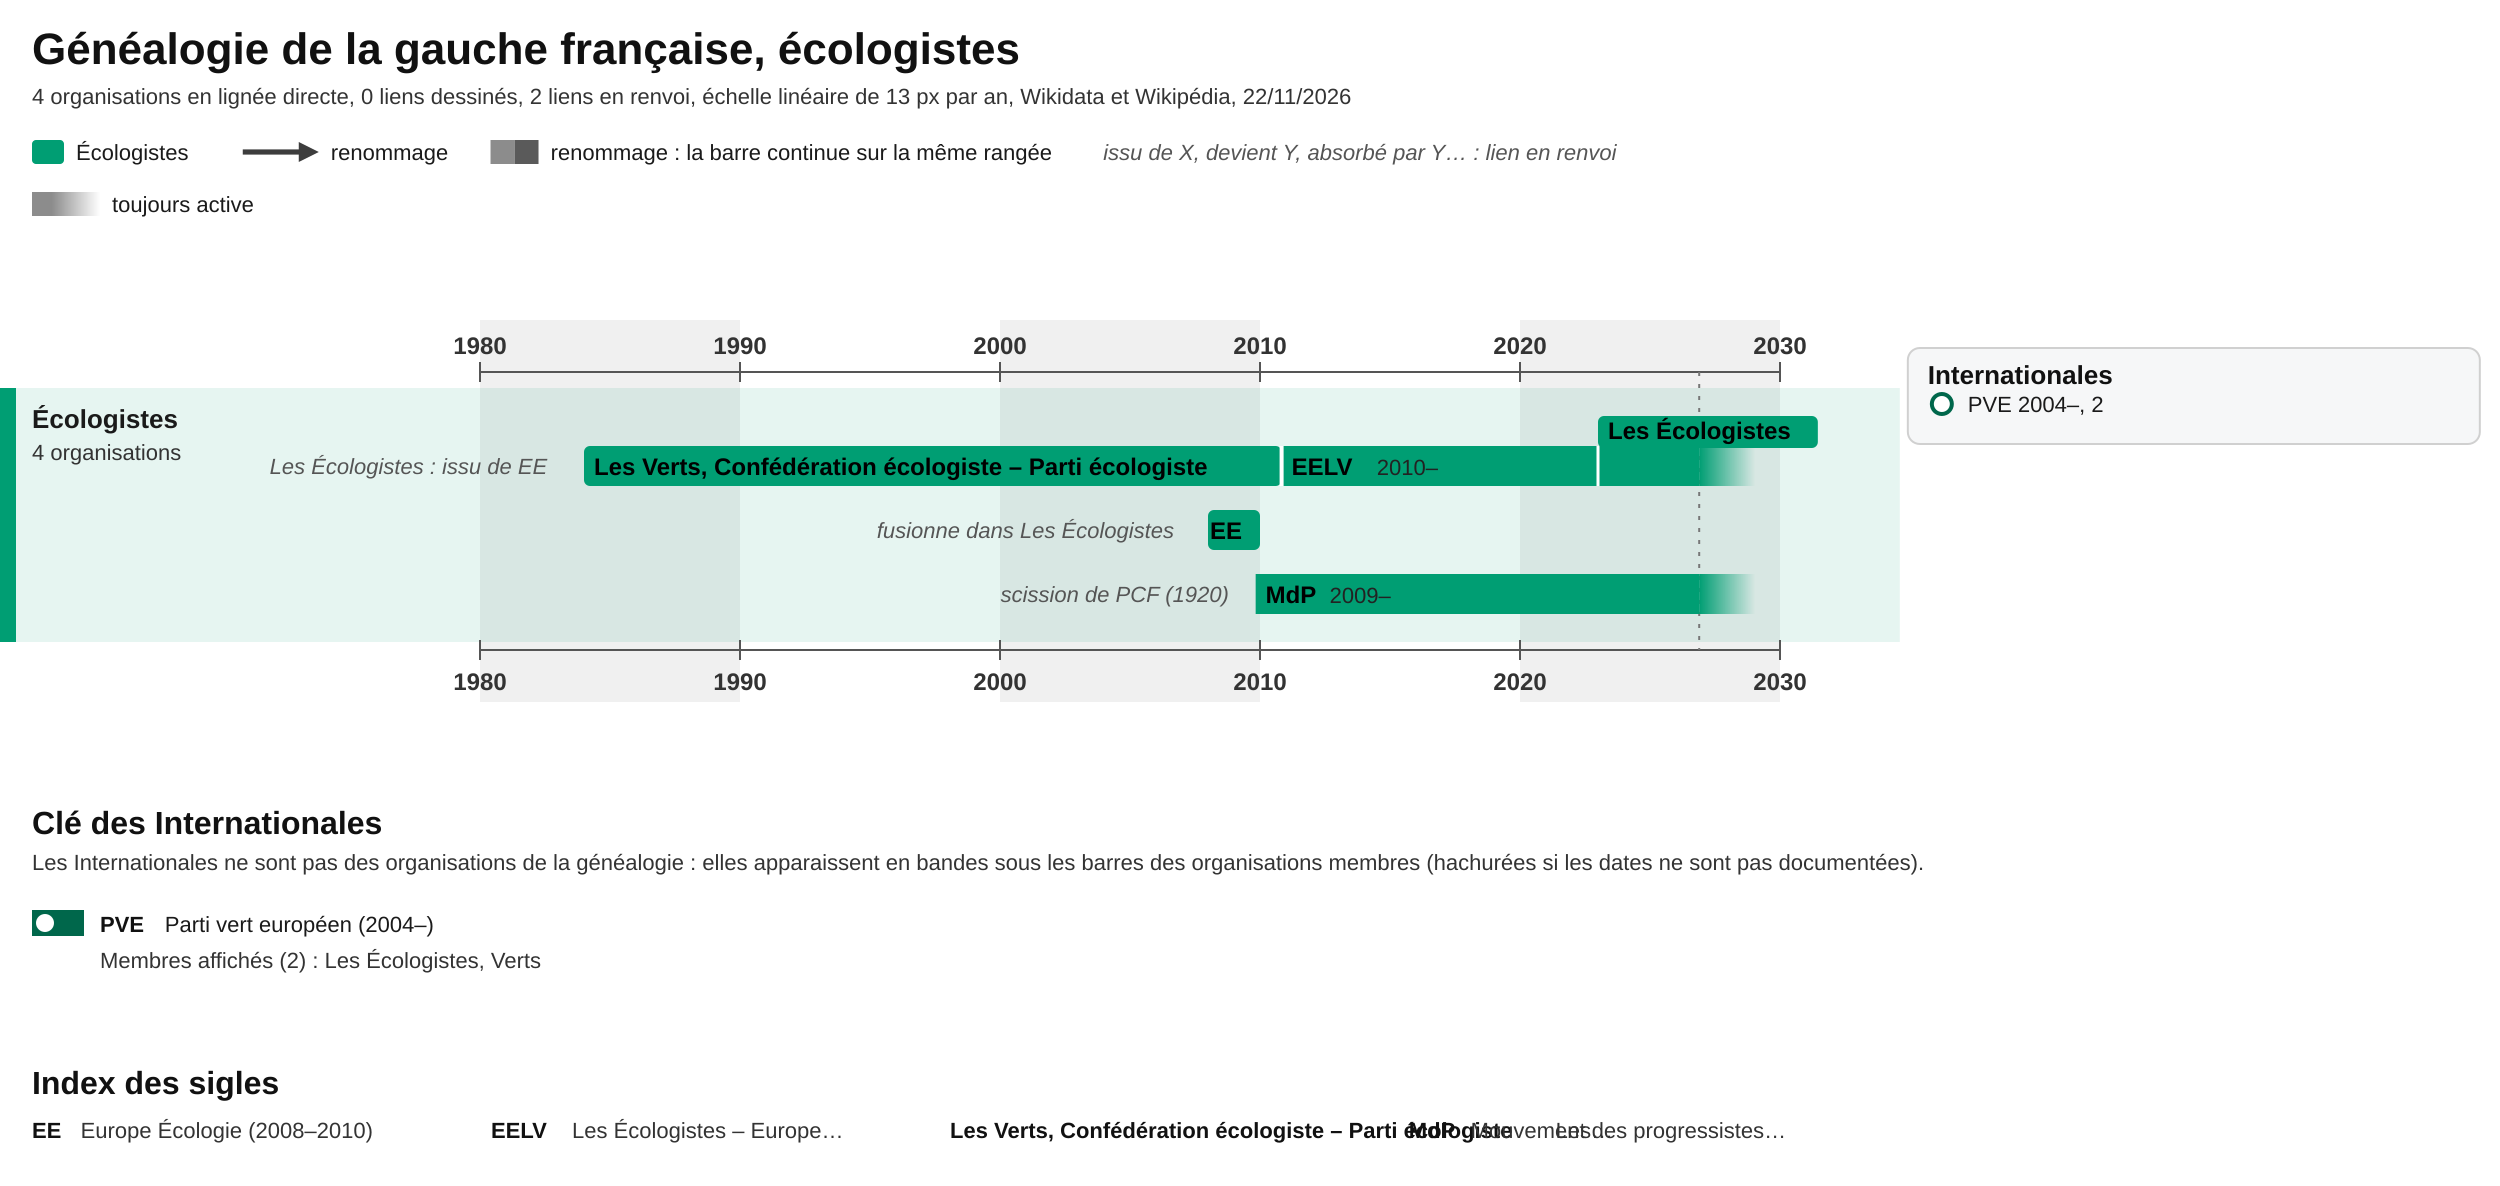
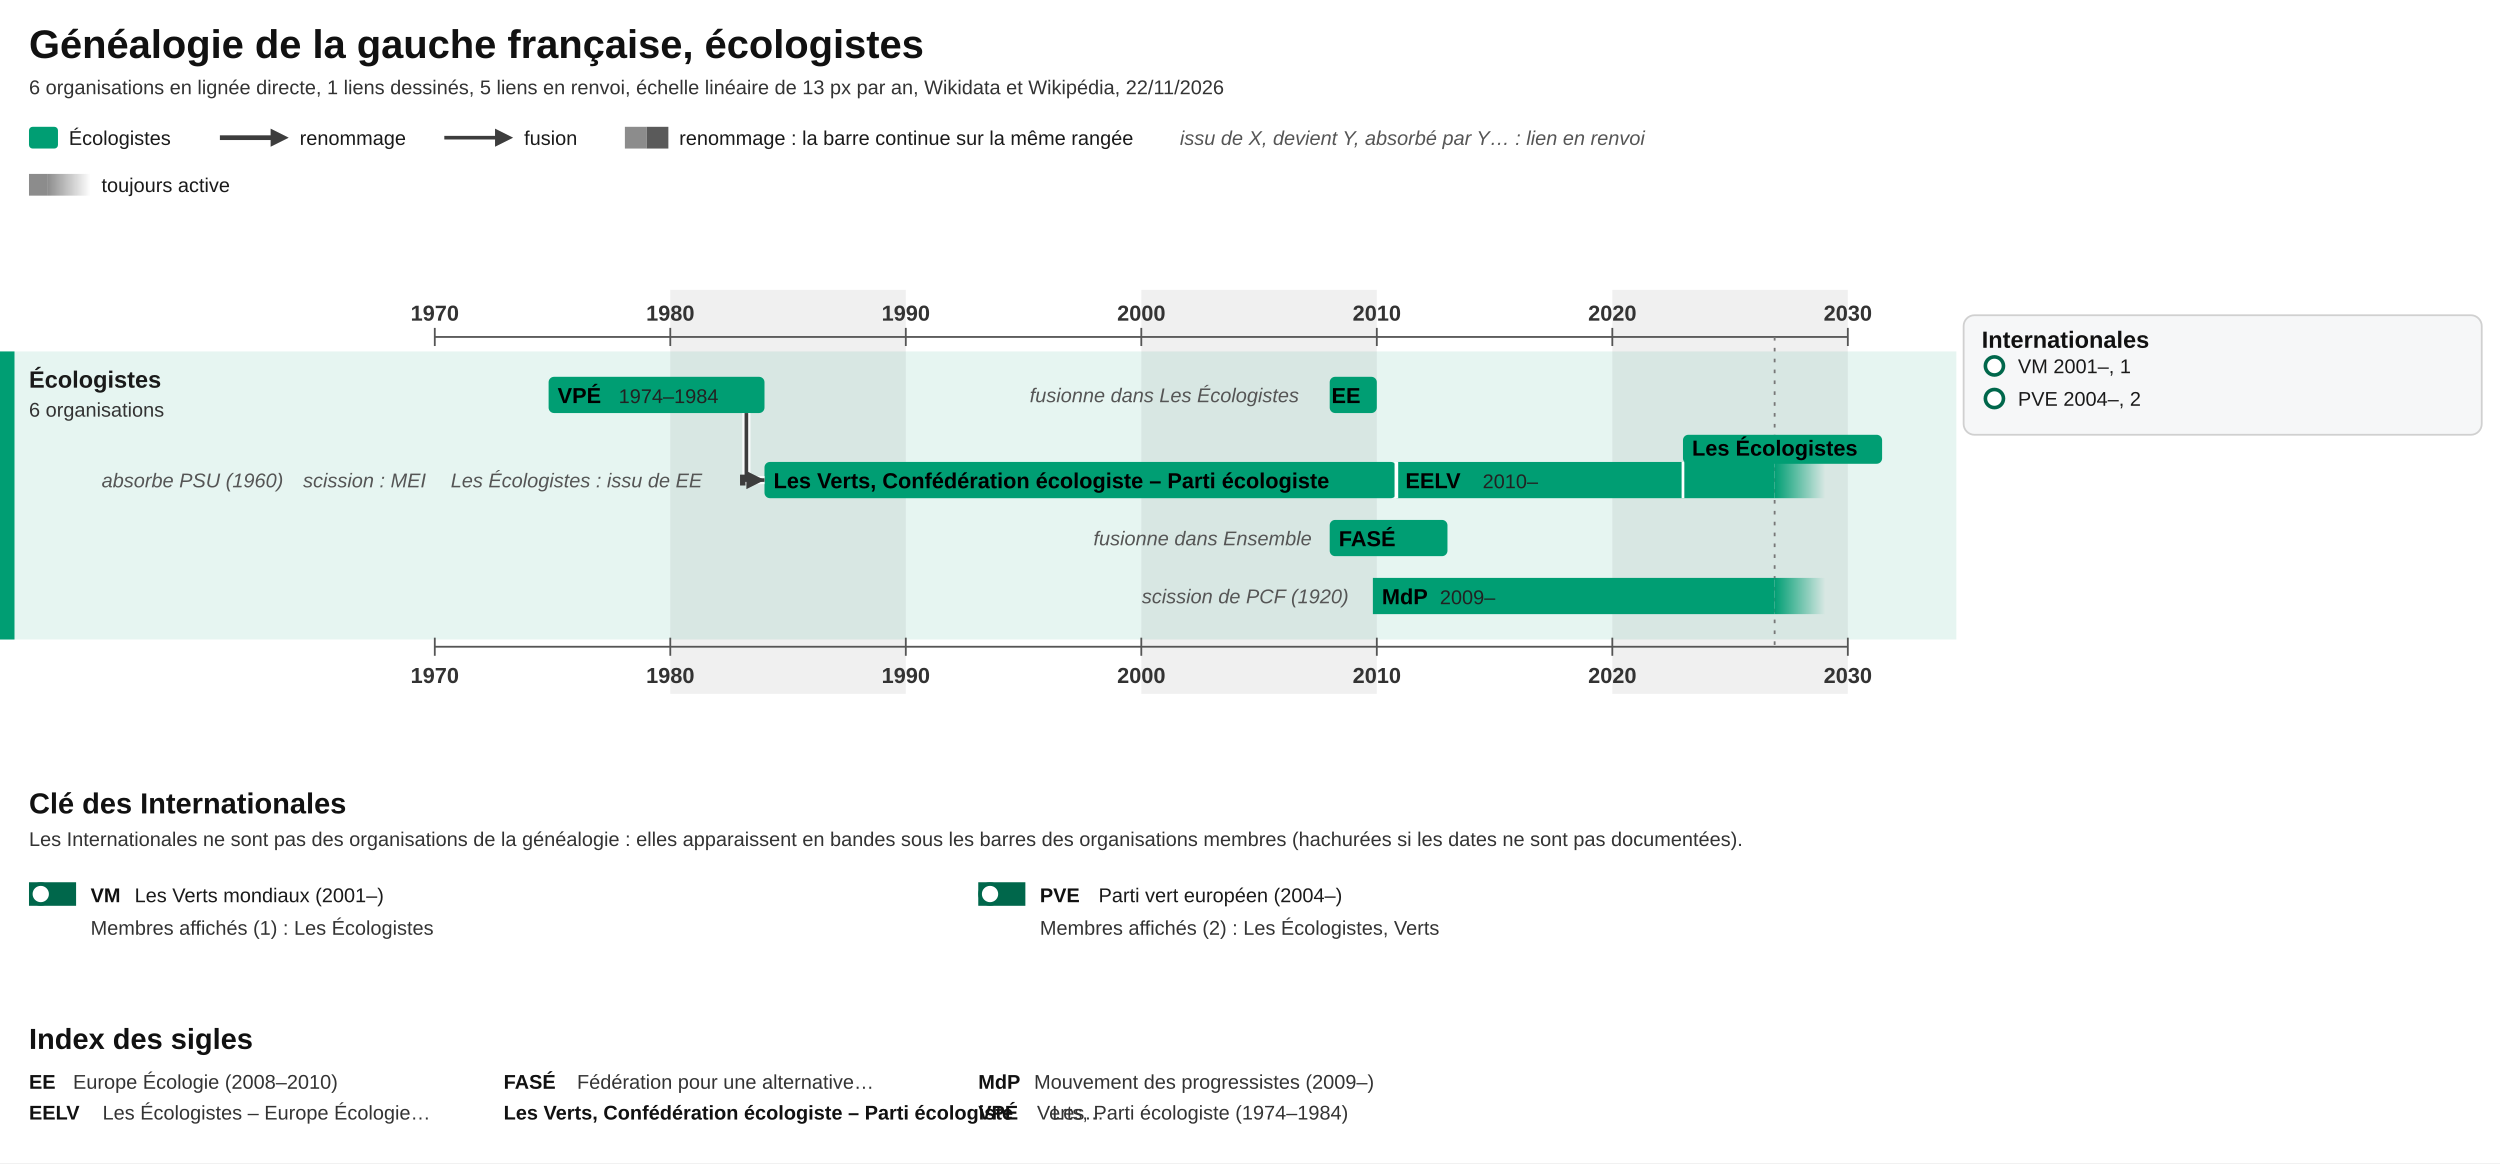
- <svg xmlns="http://www.w3.org/2000/svg" id="arbre" width="1250" height="593" viewBox="0 0 1250 593" data-x0="240" data-t0="1980" data-ppa="13.0" data-aujourdhui="2026.8909" data-min-w="6" data-seuil-annees="40" data-seuil-voies="2" data-seuil-rangs="6" data-cassure="" data-cassure-px="44" data-degrade="28" data-n-barres="4" data-vue-famille="oui" font-family="Arial, Helvetica, sans-serif">
+ <svg xmlns="http://www.w3.org/2000/svg" id="arbre" width="1380" height="642" viewBox="0 0 1380 642" data-x0="240" data-t0="1970" data-ppa="13.0" data-aujourdhui="2026.8909" data-min-w="6" data-seuil-annees="40" data-seuil-voies="2" data-seuil-rangs="6" data-cassure="" data-cassure-px="44" data-degrade="28" data-n-barres="6" data-vue-famille="oui" font-family="Arial, Helvetica, sans-serif">
  <defs>
+     <linearGradient id="g-009E73">
+       <stop offset="0" stop-color="#009E73" />
+       <stop offset="1" stop-color="#009E73" stop-opacity="0" />
+     </linearGradient>
    <linearGradient id="g-8C8C8C">
      <stop offset="0" stop-color="#8C8C8C" />
      <stop offset="1" stop-color="#8C8C8C" stop-opacity="0" />
-     </linearGradient>
-     <linearGradient id="g-009E73">
-       <stop offset="0" stop-color="#009E73" />
-       <stop offset="1" stop-color="#009E73" stop-opacity="0" />
    </linearGradient>
    <pattern id="h-332288" width="6" height="6" patternUnits="userSpaceOnUse" patternTransform="rotate(45)">
      <rect width="6" height="6" fill="#FFFFFF" />
      <rect width="3" height="6" fill="#332288" />
    </pattern>
  </defs>
-   <rect width="1250" height="593" fill="#FFFFFF" />
+   <rect width="1380" height="642" fill="#FFFFFF" />
  <g class="voie" data-voie="0" data-cle="écologistes">
-     <rect class="fond-voie" x="0" y="194.0" width="949.9" height="127.0" fill="#E6F5F1" />
-     <rect class="bord-voie" x="0" y="194.0" width="8" height="127.0" fill="#009E73" />
+     <rect class="fond-voie" x="0" y="194.0" width="1079.9" height="159.0" fill="#E6F5F1" />
+     <rect class="bord-voie" x="0" y="194.0" width="8" height="159.0" fill="#009E73" />
    <text x="16.0" y="214.0" font-size="13" font-family="Arial, Helvetica, sans-serif" font-weight="bold" fill="#1A1A1A" text-anchor="start" class="voie-t">Écologistes</text>
-     <text x="16.0" y="230.0" font-size="11" font-family="Arial, Helvetica, sans-serif" fill="#333333" text-anchor="start" class="voie-t">4 organisations</text>
+     <text x="16.0" y="230.0" font-size="11" font-family="Arial, Helvetica, sans-serif" fill="#333333" text-anchor="start" class="voie-t">6 organisations</text>
  </g>
-   <rect class="bande-decennie" x="240.0" y="160.0" width="130.0" height="191.0" fill="#000000" fill-opacity="0.06" />
-   <rect class="bande-decennie" x="500.0" y="160.0" width="130.0" height="191.0" fill="#000000" fill-opacity="0.06" />
-   <rect class="bande-decennie" x="760.0" y="160.0" width="130.0" height="191.0" fill="#000000" fill-opacity="0.06" />
+   <rect class="bande-decennie" x="370.0" y="160.0" width="130.0" height="223.0" fill="#000000" fill-opacity="0.06" />
+   <rect class="bande-decennie" x="630.0" y="160.0" width="130.0" height="223.0" fill="#000000" fill-opacity="0.06" />
+   <rect class="bande-decennie" x="890.0" y="160.0" width="130.0" height="223.0" fill="#000000" fill-opacity="0.06" />
  <g class="axe-haut">
-     <line x1="240.0" x2="890.0" y1="186.0" y2="186.0" stroke="#555555" />
+     <line x1="240.0" x2="1020.0" y1="186.0" y2="186.0" stroke="#555555" />
    <line x1="240.0" x2="240.0" y1="181.0" y2="191.0" stroke="#555555" />
-     <text x="240.0" y="177.0" font-size="12" font-family="Arial, Helvetica, sans-serif" font-weight="bold" fill="#333333" text-anchor="middle" class="axe-t">1980</text>
+     <text x="240.0" y="177.0" font-size="12" font-family="Arial, Helvetica, sans-serif" font-weight="bold" fill="#333333" text-anchor="middle" class="axe-t">1970</text>
    <line x1="370.0" x2="370.0" y1="181.0" y2="191.0" stroke="#555555" />
-     <text x="370.0" y="177.0" font-size="12" font-family="Arial, Helvetica, sans-serif" font-weight="bold" fill="#333333" text-anchor="middle" class="axe-t">1990</text>
+     <text x="370.0" y="177.0" font-size="12" font-family="Arial, Helvetica, sans-serif" font-weight="bold" fill="#333333" text-anchor="middle" class="axe-t">1980</text>
    <line x1="500.0" x2="500.0" y1="181.0" y2="191.0" stroke="#555555" />
-     <text x="500.0" y="177.0" font-size="12" font-family="Arial, Helvetica, sans-serif" font-weight="bold" fill="#333333" text-anchor="middle" class="axe-t">2000</text>
+     <text x="500.0" y="177.0" font-size="12" font-family="Arial, Helvetica, sans-serif" font-weight="bold" fill="#333333" text-anchor="middle" class="axe-t">1990</text>
    <line x1="630.0" x2="630.0" y1="181.0" y2="191.0" stroke="#555555" />
-     <text x="630.0" y="177.0" font-size="12" font-family="Arial, Helvetica, sans-serif" font-weight="bold" fill="#333333" text-anchor="middle" class="axe-t">2010</text>
+     <text x="630.0" y="177.0" font-size="12" font-family="Arial, Helvetica, sans-serif" font-weight="bold" fill="#333333" text-anchor="middle" class="axe-t">2000</text>
    <line x1="760.0" x2="760.0" y1="181.0" y2="191.0" stroke="#555555" />
-     <text x="760.0" y="177.0" font-size="12" font-family="Arial, Helvetica, sans-serif" font-weight="bold" fill="#333333" text-anchor="middle" class="axe-t">2020</text>
+     <text x="760.0" y="177.0" font-size="12" font-family="Arial, Helvetica, sans-serif" font-weight="bold" fill="#333333" text-anchor="middle" class="axe-t">2010</text>
    <line x1="890.0" x2="890.0" y1="181.0" y2="191.0" stroke="#555555" />
-     <text x="890.0" y="177.0" font-size="12" font-family="Arial, Helvetica, sans-serif" font-weight="bold" fill="#333333" text-anchor="middle" class="axe-t">2030</text>
+     <text x="890.0" y="177.0" font-size="12" font-family="Arial, Helvetica, sans-serif" font-weight="bold" fill="#333333" text-anchor="middle" class="axe-t">2020</text>
+     <line x1="1020.0" x2="1020.0" y1="181.0" y2="191.0" stroke="#555555" />
+     <text x="1020.0" y="177.0" font-size="12" font-family="Arial, Helvetica, sans-serif" font-weight="bold" fill="#333333" text-anchor="middle" class="axe-t">2030</text>
  </g>
  <g class="axe-bas">
-     <line x1="240.0" x2="890.0" y1="325.0" y2="325.0" stroke="#555555" />
-     <line x1="240.0" x2="240.0" y1="320.0" y2="330.0" stroke="#555555" />
-     <text x="240.0" y="345.0" font-size="12" font-family="Arial, Helvetica, sans-serif" font-weight="bold" fill="#333333" text-anchor="middle" class="axe-t">1980</text>
-     <line x1="370.0" x2="370.0" y1="320.0" y2="330.0" stroke="#555555" />
-     <text x="370.0" y="345.0" font-size="12" font-family="Arial, Helvetica, sans-serif" font-weight="bold" fill="#333333" text-anchor="middle" class="axe-t">1990</text>
-     <line x1="500.0" x2="500.0" y1="320.0" y2="330.0" stroke="#555555" />
-     <text x="500.0" y="345.0" font-size="12" font-family="Arial, Helvetica, sans-serif" font-weight="bold" fill="#333333" text-anchor="middle" class="axe-t">2000</text>
-     <line x1="630.0" x2="630.0" y1="320.0" y2="330.0" stroke="#555555" />
-     <text x="630.0" y="345.0" font-size="12" font-family="Arial, Helvetica, sans-serif" font-weight="bold" fill="#333333" text-anchor="middle" class="axe-t">2010</text>
-     <line x1="760.0" x2="760.0" y1="320.0" y2="330.0" stroke="#555555" />
-     <text x="760.0" y="345.0" font-size="12" font-family="Arial, Helvetica, sans-serif" font-weight="bold" fill="#333333" text-anchor="middle" class="axe-t">2020</text>
-     <line x1="890.0" x2="890.0" y1="320.0" y2="330.0" stroke="#555555" />
-     <text x="890.0" y="345.0" font-size="12" font-family="Arial, Helvetica, sans-serif" font-weight="bold" fill="#333333" text-anchor="middle" class="axe-t">2030</text>
+     <line x1="240.0" x2="1020.0" y1="357.0" y2="357.0" stroke="#555555" />
+     <line x1="240.0" x2="240.0" y1="352.0" y2="362.0" stroke="#555555" />
+     <text x="240.0" y="377.0" font-size="12" font-family="Arial, Helvetica, sans-serif" font-weight="bold" fill="#333333" text-anchor="middle" class="axe-t">1970</text>
+     <line x1="370.0" x2="370.0" y1="352.0" y2="362.0" stroke="#555555" />
+     <text x="370.0" y="377.0" font-size="12" font-family="Arial, Helvetica, sans-serif" font-weight="bold" fill="#333333" text-anchor="middle" class="axe-t">1980</text>
+     <line x1="500.0" x2="500.0" y1="352.0" y2="362.0" stroke="#555555" />
+     <text x="500.0" y="377.0" font-size="12" font-family="Arial, Helvetica, sans-serif" font-weight="bold" fill="#333333" text-anchor="middle" class="axe-t">1990</text>
+     <line x1="630.0" x2="630.0" y1="352.0" y2="362.0" stroke="#555555" />
+     <text x="630.0" y="377.0" font-size="12" font-family="Arial, Helvetica, sans-serif" font-weight="bold" fill="#333333" text-anchor="middle" class="axe-t">2000</text>
+     <line x1="760.0" x2="760.0" y1="352.0" y2="362.0" stroke="#555555" />
+     <text x="760.0" y="377.0" font-size="12" font-family="Arial, Helvetica, sans-serif" font-weight="bold" fill="#333333" text-anchor="middle" class="axe-t">2010</text>
+     <line x1="890.0" x2="890.0" y1="352.0" y2="362.0" stroke="#555555" />
+     <text x="890.0" y="377.0" font-size="12" font-family="Arial, Helvetica, sans-serif" font-weight="bold" fill="#333333" text-anchor="middle" class="axe-t">2020</text>
+     <line x1="1020.0" x2="1020.0" y1="352.0" y2="362.0" stroke="#555555" />
+     <text x="1020.0" y="377.0" font-size="12" font-family="Arial, Helvetica, sans-serif" font-weight="bold" fill="#333333" text-anchor="middle" class="axe-t">2030</text>
  </g>
-   <line x1="849.6" x2="849.6" y1="186.0" y2="325.0" stroke="#777777" stroke-dasharray="2 4" />
+   <line x1="979.6" x2="979.6" y1="186.0" y2="357.0" stroke="#777777" stroke-dasharray="2 4" />
  <g class="contenu-voie" data-voie="0">
-     <g class="org" data-id="Q743390" data-intl="Q950179" data-recherche="verts les verts">
-       <rect class="barre" data-id="Q743390" data-debut="1984.0000" data-fin="2010.8333" data-statut="fin_connue" data-majeure="oui" x="292.00" y="223.00" width="348.83" height="20" rx="3" fill="#009E73" />
-     </g>
-     <g class="org" data-id="Q613786" data-intl="Q950179" data-recherche="les ecologistes les ecologistes – europe ecologie les verts">
-       <rect class="barre" data-id="Q613786" data-debut="2010.8333" data-fin="actif" data-statut="actif_valide" data-majeure="oui" x="640.83" y="223.00" width="208.75" height="20" rx="0" fill="#009E73" />
-       <rect class="fin-ouverte" x="849.58" y="223.00" width="28.00" height="20" fill="url(#g-009E73)" />
+     <g class="org" data-id="Q60847228" data-intl="" data-recherche="vpe verts, parti ecologiste">
+       <rect class="barre" data-id="Q60847228" data-debut="1974.8333" data-fin="1984.0000" data-statut="fin_connue" data-majeure="" x="302.83" y="208.00" width="119.17" height="20" rx="3" fill="#009E73" />
    </g>
    <g class="org" data-id="Q557045" data-intl="" data-recherche="ee europe ecologie">
-       <rect class="barre" data-id="Q557045" data-debut="2008.0000" data-fin="2010.0000" data-statut="fin_connue" data-majeure="" x="604.00" y="255.00" width="26.00" height="20" rx="3" fill="#009E73" />
+       <rect class="barre" data-id="Q557045" data-debut="2008.0000" data-fin="2010.0000" data-statut="fin_connue" data-majeure="" x="734.00" y="208.00" width="26.00" height="20" rx="3" fill="#009E73" />
+     </g>
+     <g class="org" data-id="Q743390" data-intl="Q950179" data-recherche="verts les verts">
+       <rect class="barre" data-id="Q743390" data-debut="1984.0000" data-fin="2010.8333" data-statut="fin_connue" data-majeure="oui" x="422.00" y="255.00" width="348.83" height="20" rx="3" fill="#009E73" />
+     </g>
+     <g class="org" data-id="Q613786" data-intl="Q384069 Q950179" data-recherche="les ecologistes les ecologistes – europe ecologie les verts">
+       <rect class="barre" data-id="Q613786" data-debut="2010.8333" data-fin="actif" data-statut="actif_valide" data-majeure="oui" x="770.83" y="255.00" width="208.75" height="20" rx="0" fill="#009E73" />
+       <rect class="fin-ouverte" x="979.58" y="255.00" width="28.00" height="20" fill="url(#g-009E73)" />
+     </g>
+     <g class="org" data-id="Q3092109" data-intl="" data-recherche="fase federation pour une alternative sociale et ecologique">
+       <rect class="barre" data-id="Q3092109" data-debut="2008.0000" data-fin="2013.0000" data-statut="fin_connue" data-majeure="" x="734.00" y="287.00" width="65.00" height="20" rx="3" fill="#009E73" />
    </g>
    <g class="org" data-id="Q3326849" data-intl="" data-recherche="mdp mouvement des progressistes">
-       <rect class="barre" data-id="Q3326849" data-debut="2009.8333" data-fin="actif" data-statut="actif_valide" data-majeure="oui" x="627.83" y="287.00" width="221.75" height="20" rx="0" fill="#009E73" />
-       <rect class="fin-ouverte" x="849.58" y="287.00" width="28.00" height="20" fill="url(#g-009E73)" />
+       <rect class="barre" data-id="Q3326849" data-debut="2009.8333" data-fin="actif" data-statut="actif_valide" data-majeure="oui" x="757.83" y="319.00" width="221.75" height="20" rx="0" fill="#009E73" />
+       <rect class="fin-ouverte" x="979.58" y="319.00" width="28.00" height="20" fill="url(#g-009E73)" />
    </g>
  </g>
-   <g class="liens" />
+   <g class="liens">
+     <g class="lien" data-a="Q60847228" data-b="Q743390" data-rel="fusion" data-annees="0.77" data-voies="0" data-rangs="1" data-majeur="" data-suite="" data-va="0" data-vb="0">
+       <path class="halo geo" d="M412.00 228.00 L412.00 265.00 L422.00 265.00" data-geo="[[412.0, 228.0, 0], [412.0, 265.0, 0], [422.0, 265.0, 0]]" fill="none" stroke="#FFFFFF" stroke-width="4.5" stroke-opacity="0.85" />
+       <path class="trait geo" d="M412.00 228.00 L412.00 265.00 L422.00 265.00" data-geo="[[412.0, 228.0, 0], [412.0, 265.0, 0], [422.0, 265.0, 0]]" fill="none" stroke="#3D3D3D" stroke-width="2.0" />
+       <polygon class="fleche geo" data-geo="[[422.0, 265.0, 0], [412.0, 260.0, 0], [412.0, 270.0, 0]]" points="422.00,265.00 412.00,260.00 412.00,270.00" fill="#3D3D3D" />
+     </g>
+     <g class="marque-fusion" data-b="Q743390">
+       <path class="geo" data-geo="[[410.0, 262.0, 0], [410.0, 268.0, 0]]" d="M410.00 262.00 L410.00 268.00" stroke="#3D3D3D" stroke-width="3" />
+     </g>
+   </g>
  <g class="contenu-voie" data-voie="0">
-     <g class="org org-haut" data-id="Q743390" data-intl="Q950179" data-recherche="verts les verts">
-       <rect class="tag" data-id="Q743390" data-dedans="oui" data-onglet="" x="292.00" y="223.00" width="348.83" height="20" fill="none" data-bbox="292.00,223.00,348.83,20" />
-       <text x="297.0" y="237.5" font-size="12" font-family="Arial, Helvetica, sans-serif" font-weight="bold" fill="#000000" text-anchor="start" class="tag-t" data-org="Q743390" data-bbox="297.00,226.50,323.60,13">Les Verts, Confédération écologiste – Parti écologiste</text>
-       <text x="134.8" y="237.0" font-size="11" font-family="Arial, Helvetica, sans-serif" font-style="italic" fill="#555555" class="renvoi" data-org="Q743390" data-a="Q557045" data-b="Q613786" data-bbox="134.76,226.00,154.24,13">Les Écologistes : issu de EE</text>
-     </g>
-     <g class="org org-haut" data-id="Q613786" data-intl="Q950179" data-recherche="les ecologistes les ecologistes – europe ecologie les verts">
-       <rect class="tag" data-id="Q613786" data-dedans="oui" data-onglet="" x="640.83" y="223.00" width="208.75" height="20" fill="none" data-bbox="640.83,223.00,208.75,20" />
-       <text x="645.8" y="237.5" font-size="12" font-family="Arial, Helvetica, sans-serif" font-weight="bold" fill="#000000" text-anchor="start" class="tag-t" data-org="Q613786" data-bbox="645.83,226.50,37.52,13">EELV</text>
-       <text x="688.4" y="237.5" font-size="11" font-family="Arial, Helvetica, sans-serif" fill="#222222" text-anchor="start" class="tag-t" data-org="Q613786" data-bbox="688.35,227.50,33.68,12">2010–</text>
-       <line class="nom-trait" x1="799.00" x2="799.00" y1="223.00" y2="243.00" stroke="#FFFFFF" stroke-width="1.5" />
-       <rect class="tag-fond onglet nom-onglet" x="799.00" y="208.00" width="109.92" height="16" rx="3" fill="#009E73" data-bbox="799.00,208.00,109.92,15" />
-       <text x="804.0" y="219.5" font-size="12" font-family="Arial, Helvetica, sans-serif" font-weight="bold" fill="#000000" text-anchor="start" class="nom-t" data-org="Q613786" data-onglet="oui" data-bbox="804.00,209.00,99.92,13">Les Écologistes</text>
+     <g class="org org-haut" data-id="Q60847228" data-intl="" data-recherche="vpe verts, parti ecologiste">
+       <rect class="tag" data-id="Q60847228" data-dedans="oui" data-onglet="" x="302.83" y="208.00" width="119.17" height="20" fill="none" data-bbox="302.83,208.00,119.17,20" />
+       <text x="307.8" y="222.5" font-size="12" font-family="Arial, Helvetica, sans-serif" font-weight="bold" fill="#000000" text-anchor="start" class="tag-t" data-org="Q60847228" data-bbox="307.83,211.50,28.64,13">VPÉ</text>
+       <text x="341.5" y="222.5" font-size="11" font-family="Arial, Helvetica, sans-serif" fill="#222222" text-anchor="start" class="tag-t" data-org="Q60847228" data-bbox="341.47,212.50,59.20,12">1974–1984</text>
    </g>
    <g class="org org-haut" data-id="Q557045" data-intl="" data-recherche="ee europe ecologie">
-       <rect class="tag" data-id="Q557045" data-dedans="oui" data-onglet="" x="604.00" y="255.00" width="26.00" height="20" fill="none" data-bbox="604.00,255.00,26.00,20" />
-       <text x="605.0" y="269.5" font-size="12" font-family="Arial, Helvetica, sans-serif" font-weight="bold" fill="#000000" text-anchor="start" class="tag-t" data-org="Q557045" data-bbox="605.00,258.50,19.76,13">EE</text>
-       <text x="438.4" y="269.0" font-size="11" font-family="Arial, Helvetica, sans-serif" font-style="italic" fill="#555555" class="renvoi" data-org="Q557045" data-a="Q557045" data-b="Q613786" data-bbox="438.40,258.00,162.60,13">fusionne dans Les Écologistes</text>
+       <rect class="tag" data-id="Q557045" data-dedans="oui" data-onglet="" x="734.00" y="208.00" width="26.00" height="20" fill="none" data-bbox="734.00,208.00,26.00,20" />
+       <text x="735.0" y="222.5" font-size="12" font-family="Arial, Helvetica, sans-serif" font-weight="bold" fill="#000000" text-anchor="start" class="tag-t" data-org="Q557045" data-bbox="735.00,211.50,19.76,13">EE</text>
+       <text x="568.4" y="222.0" font-size="11" font-family="Arial, Helvetica, sans-serif" font-style="italic" fill="#555555" class="renvoi" data-org="Q557045" data-a="Q557045" data-b="Q613786" data-bbox="568.40,211.00,162.60,13">fusionne dans Les Écologistes</text>
+     </g>
+     <g class="org org-haut" data-id="Q743390" data-intl="Q950179" data-recherche="verts les verts">
+       <rect class="tag" data-id="Q743390" data-dedans="oui" data-onglet="" x="422.00" y="255.00" width="348.83" height="20" fill="none" data-bbox="422.00,255.00,348.83,20" />
+       <text x="427.0" y="269.5" font-size="12" font-family="Arial, Helvetica, sans-serif" font-weight="bold" fill="#000000" text-anchor="start" class="tag-t" data-org="Q743390" data-bbox="427.00,258.50,323.60,13">Les Verts, Confédération écologiste – Parti écologiste</text>
+       <text x="56.1" y="269.0" font-size="11" font-family="Arial, Helvetica, sans-serif" font-style="italic" fill="#555555" class="renvoi" data-org="Q743390" data-a="Q862828" data-b="Q743390" data-bbox="56.10,258.00,105.18,13">absorbe PSU (1960)</text>
+       <text x="167.3" y="269.0" font-size="11" font-family="Arial, Helvetica, sans-serif" font-style="italic" fill="#555555" class="renvoi" data-org="Q743390" data-a="Q743390" data-b="Q1156061" data-bbox="167.28,258.00,75.48,13">scission : MEI</text>
+       <text x="248.8" y="269.0" font-size="11" font-family="Arial, Helvetica, sans-serif" font-style="italic" fill="#555555" class="renvoi" data-org="Q743390" data-a="Q557045" data-b="Q613786" data-bbox="248.76,258.00,154.24,13">Les Écologistes : issu de EE</text>
+     </g>
+     <g class="org org-haut" data-id="Q613786" data-intl="Q384069 Q950179" data-recherche="les ecologistes les ecologistes – europe ecologie les verts">
+       <rect class="tag" data-id="Q613786" data-dedans="oui" data-onglet="" x="770.83" y="255.00" width="208.75" height="20" fill="none" data-bbox="770.83,255.00,208.75,20" />
+       <text x="775.8" y="269.5" font-size="12" font-family="Arial, Helvetica, sans-serif" font-weight="bold" fill="#000000" text-anchor="start" class="tag-t" data-org="Q613786" data-bbox="775.83,258.50,37.52,13">EELV</text>
+       <text x="818.4" y="269.5" font-size="11" font-family="Arial, Helvetica, sans-serif" fill="#222222" text-anchor="start" class="tag-t" data-org="Q613786" data-bbox="818.35,259.50,33.68,12">2010–</text>
+       <line class="nom-trait" x1="929.00" x2="929.00" y1="255.00" y2="275.00" stroke="#FFFFFF" stroke-width="1.5" />
+       <rect class="tag-fond onglet nom-onglet" x="929.00" y="240.00" width="109.92" height="16" rx="3" fill="#009E73" data-bbox="929.00,240.00,109.92,15" />
+       <text x="934.0" y="251.5" font-size="12" font-family="Arial, Helvetica, sans-serif" font-weight="bold" fill="#000000" text-anchor="start" class="nom-t" data-org="Q613786" data-onglet="oui" data-bbox="934.00,241.00,99.92,13">Les Écologistes</text>
+     </g>
+     <g class="org org-haut" data-id="Q3092109" data-intl="" data-recherche="fase federation pour une alternative sociale et ecologique">
+       <rect class="tag" data-id="Q3092109" data-dedans="oui" data-onglet="" x="734.00" y="287.00" width="65.00" height="20" fill="none" data-bbox="734.00,287.00,65.00,20" />
+       <text x="739.0" y="301.5" font-size="12" font-family="Arial, Helvetica, sans-serif" font-weight="bold" fill="#000000" text-anchor="start" class="tag-t" data-org="Q3092109" data-bbox="739.00,290.50,37.52,13">FASÉ</text>
+       <text x="603.6" y="301.0" font-size="11" font-family="Arial, Helvetica, sans-serif" font-style="italic" fill="#555555" class="renvoi" data-org="Q3092109" data-a="Q3092109" data-b="Q15985232" data-bbox="603.60,290.00,127.40,13">fusionne dans Ensemble</text>
    </g>
    <g class="org org-haut" data-id="Q3326849" data-intl="" data-recherche="mdp mouvement des progressistes">
-       <rect class="tag" data-id="Q3326849" data-dedans="oui" data-onglet="" x="627.83" y="287.00" width="221.75" height="20" fill="none" data-bbox="627.83,287.00,221.75,20" />
-       <text x="632.8" y="301.5" font-size="12" font-family="Arial, Helvetica, sans-serif" font-weight="bold" fill="#000000" text-anchor="start" class="tag-t" data-org="Q3326849" data-bbox="632.83,290.50,26.96,13">MdP</text>
-       <text x="664.8" y="301.5" font-size="11" font-family="Arial, Helvetica, sans-serif" fill="#222222" text-anchor="start" class="tag-t" data-org="Q3326849" data-bbox="664.79,291.50,33.68,12">2009–</text>
-       <text x="500.3" y="301.0" font-size="11" font-family="Arial, Helvetica, sans-serif" font-style="italic" fill="#555555" class="renvoi" data-org="Q3326849" data-a="Q192821" data-b="Q3326849" data-bbox="500.29,290.00,124.54,13">scission de PCF (1920)</text>
+       <rect class="tag" data-id="Q3326849" data-dedans="oui" data-onglet="" x="757.83" y="319.00" width="221.75" height="20" fill="none" data-bbox="757.83,319.00,221.75,20" />
+       <text x="762.8" y="333.5" font-size="12" font-family="Arial, Helvetica, sans-serif" font-weight="bold" fill="#000000" text-anchor="start" class="tag-t" data-org="Q3326849" data-bbox="762.83,322.50,26.96,13">MdP</text>
+       <text x="794.8" y="333.5" font-size="11" font-family="Arial, Helvetica, sans-serif" fill="#222222" text-anchor="start" class="tag-t" data-org="Q3326849" data-bbox="794.79,323.50,33.68,12">2009–</text>
+       <text x="630.3" y="333.0" font-size="11" font-family="Arial, Helvetica, sans-serif" font-style="italic" fill="#555555" class="renvoi" data-org="Q3326849" data-a="Q192821" data-b="Q3326849" data-bbox="630.29,322.00,124.54,13">scission de PCF (1920)</text>
    </g>
    <g class="continuation" data-a="Q743390" data-b="Q613786">
-       <line x1="640.8" x2="640.8" y1="223.0" y2="243.0" stroke="#FFFFFF" stroke-width="2" />
+       <line x1="770.8" x2="770.8" y1="255.0" y2="275.0" stroke="#FFFFFF" stroke-width="2" />
    </g>
  </g>
  <g class="cle-compacte">
-     <rect x="953.92" y="174" width="286" height="48" rx="6" fill="#F6F7F8" stroke="#D0D0D0" />
-     <text x="963.9" y="192.0" font-size="13" font-family="Arial, Helvetica, sans-serif" font-weight="bold" fill="#111111" text-anchor="start" class="cle-t">Internationales</text>
-     <circle class="medaillon" cx="970.92" cy="202" r="5" fill="#FFFFFF" stroke="#00674B" stroke-width="2" />
-     <text x="983.9" y="206.0" font-size="11" font-family="Arial, Helvetica, sans-serif" fill="#1A1A1A" text-anchor="start" class="cle-t">PVE  2004–, 2</text>
+     <rect x="1083.92" y="174" width="286" height="66" rx="6" fill="#F6F7F8" stroke="#D0D0D0" />
+     <text x="1093.9" y="192.0" font-size="13" font-family="Arial, Helvetica, sans-serif" font-weight="bold" fill="#111111" text-anchor="start" class="cle-t">Internationales</text>
+     <circle class="medaillon" cx="1100.92" cy="202" r="5" fill="#FFFFFF" stroke="#00674B" stroke-width="2" />
+     <text x="1113.9" y="206.0" font-size="11" font-family="Arial, Helvetica, sans-serif" fill="#1A1A1A" text-anchor="start" class="cle-t">VM  2001–, 1</text>
+     <circle class="medaillon" cx="1100.92" cy="220" r="5" fill="#FFFFFF" stroke="#00674B" stroke-width="2" />
+     <text x="1113.9" y="224.0" font-size="11" font-family="Arial, Helvetica, sans-serif" fill="#1A1A1A" text-anchor="start" class="cle-t">PVE  2004–, 2</text>
  </g>
  <g class="legende">
    <text x="16.0" y="32.0" font-size="22" font-family="Arial, Helvetica, sans-serif" font-weight="bold" fill="#111111" text-anchor="start" class="legende-t">Généalogie de la gauche française, écologistes</text>
-     <text x="16.0" y="52.0" font-size="11" font-family="Arial, Helvetica, sans-serif" fill="#333333" text-anchor="start" class="legende-t">4 organisations en lignée directe, 0 liens dessinés, 2 liens en renvoi, échelle linéaire de 13 px par an, Wikidata et Wikipédia, 22/11/2026</text>
+     <text x="16.0" y="52.0" font-size="11" font-family="Arial, Helvetica, sans-serif" fill="#333333" text-anchor="start" class="legende-t">6 organisations en lignée directe, 1 liens dessinés, 5 liens en renvoi, échelle linéaire de 13 px par an, Wikidata et Wikipédia, 22/11/2026</text>
    <rect x="16" y="70" width="16" height="12" rx="2" fill="#009E73" />
    <text x="38.0" y="80.0" font-size="11" font-family="Arial, Helvetica, sans-serif" fill="#1A1A1A" text-anchor="start" class="legende-t">Écologistes</text>
    <path d="M121.38 76 H151.38" stroke="#3D3D3D" stroke-width="2.6" fill="none" />
    <polygon points="159.38,76 149.38,71 149.38,81" fill="#3D3D3D" />
    <text x="165.4" y="80.0" font-size="11" font-family="Arial, Helvetica, sans-serif" fill="#1A1A1A" text-anchor="start" class="legende-t">renommage</text>
-     <rect x="245.26" y="70" width="12" height="12" fill="#8C8C8C" />
-     <rect x="257.26" y="70" width="12" height="12" fill="#5A5A5A" />
-     <text x="275.3" y="80.0" font-size="11" font-family="Arial, Helvetica, sans-serif" fill="#1A1A1A" text-anchor="start" class="legende-t">renommage : la barre continue sur la même rangée</text>
-     <text x="551.6" y="80.0" font-size="11" font-family="Arial, Helvetica, sans-serif" font-style="italic" fill="#555555" text-anchor="start" class="legende-t">issu de X, devient Y, absorbé par Y… : lien en renvoi</text>
+     <path d="M245.26 76 H275.26" stroke="#3D3D3D" stroke-width="2.0" fill="none" />
+     <polygon points="283.26,76 273.26,71 273.26,81" fill="#3D3D3D" />
+     <text x="289.3" y="80.0" font-size="11" font-family="Arial, Helvetica, sans-serif" fill="#1A1A1A" text-anchor="start" class="legende-t">fusion</text>
+     <rect x="344.94" y="70" width="12" height="12" fill="#8C8C8C" />
+     <rect x="356.94" y="70" width="12" height="12" fill="#5A5A5A" />
+     <text x="374.9" y="80.0" font-size="11" font-family="Arial, Helvetica, sans-serif" fill="#1A1A1A" text-anchor="start" class="legende-t">renommage : la barre continue sur la même rangée</text>
+     <text x="651.3" y="80.0" font-size="11" font-family="Arial, Helvetica, sans-serif" font-style="italic" fill="#555555" text-anchor="start" class="legende-t">issu de X, devient Y, absorbé par Y… : lien en renvoi</text>
    <rect x="16" y="96" width="10" height="12" fill="#8C8C8C" />
    <rect x="26" y="96" width="24" height="12" fill="url(#g-8C8C8C)" />
    <text x="56.0" y="106.0" font-size="11" font-family="Arial, Helvetica, sans-serif" fill="#1A1A1A" text-anchor="start" class="legende-t">toujours active</text>
  </g>
-   <g class="cle-internationales" transform="translate(0,387)">
+   <g class="cle-internationales" transform="translate(0,419)">
    <text x="16.0" y="30.0" font-size="16" font-family="Arial, Helvetica, sans-serif" font-weight="bold" fill="#111111" text-anchor="start" class="cle-t">Clé des Internationales</text>
    <text x="16.0" y="48.0" font-size="11" font-family="Arial, Helvetica, sans-serif" fill="#333333" text-anchor="start" class="cle-t">Les Internationales ne sont pas des organisations de la généalogie : elles apparaissent en bandes sous les barres des organisations membres (hachurées si les dates ne sont pas documentées).</text>
-     <g class="entree-cle" data-intl="Q950179">
+     <g class="entree-cle" data-intl="Q384069">
      <rect x="16" y="68" width="26" height="13" fill="#00674B" />
      <circle class="medaillon" cx="22.5" cy="74.5" r="5.5" fill="#FFFFFF" stroke="#00674B" stroke-width="2" />
-       <text x="50.0" y="79.0" font-size="11" font-family="Arial, Helvetica, sans-serif" font-weight="bold" fill="#111111" text-anchor="start" class="cle-t">PVE</text>
-       <text x="82.4" y="79.0" font-size="11" font-family="Arial, Helvetica, sans-serif" fill="#1A1A1A" text-anchor="start" class="cle-t">Parti vert européen (2004–)</text>
-       <text x="50.0" y="97.0" font-size="11" font-family="Arial, Helvetica, sans-serif" fill="#333333" text-anchor="start" class="cle-t">Membres affichés (2) : Les Écologistes, Verts</text>
+       <text x="50.0" y="79.0" font-size="11" font-family="Arial, Helvetica, sans-serif" font-weight="bold" fill="#111111" text-anchor="start" class="cle-t">VM</text>
+       <text x="74.3" y="79.0" font-size="11" font-family="Arial, Helvetica, sans-serif" fill="#1A1A1A" text-anchor="start" class="cle-t">Les Verts mondiaux (2001–)</text>
+       <text x="50.0" y="97.0" font-size="11" font-family="Arial, Helvetica, sans-serif" fill="#333333" text-anchor="start" class="cle-t">Membres affichés (1) : Les Écologistes</text>
+     </g>
+     <g class="entree-cle" data-intl="Q950179">
+       <rect x="540" y="68" width="26" height="13" fill="#00674B" />
+       <circle class="medaillon" cx="546.5" cy="74.5" r="5.5" fill="#FFFFFF" stroke="#00674B" stroke-width="2" />
+       <text x="574.0" y="79.0" font-size="11" font-family="Arial, Helvetica, sans-serif" font-weight="bold" fill="#111111" text-anchor="start" class="cle-t">PVE</text>
+       <text x="606.4" y="79.0" font-size="11" font-family="Arial, Helvetica, sans-serif" fill="#1A1A1A" text-anchor="start" class="cle-t">Parti vert européen (2004–)</text>
+       <text x="574.0" y="97.0" font-size="11" font-family="Arial, Helvetica, sans-serif" fill="#333333" text-anchor="start" class="cle-t">Membres affichés (2) : Les Écologistes, Verts</text>
    </g>
  </g>
-   <g class="index-sigles" transform="translate(0,517)">
+   <g class="index-sigles" transform="translate(0,549)">
    <text x="16.0" y="30.0" font-size="16" font-family="Arial, Helvetica, sans-serif" font-weight="bold" fill="#111111" text-anchor="start" class="cle-t">Index des sigles</text>
    <text x="16.0" y="52.0" font-size="11" font-family="Arial, Helvetica, sans-serif" font-weight="bold" fill="#111111" text-anchor="start" class="cle-t">EE</text>
    <text x="40.3" y="52.0" font-size="11" font-family="Arial, Helvetica, sans-serif" fill="#333333" text-anchor="start" class="cle-t">Europe Écologie (2008–2010)</text>
-     <text x="245.5" y="52.0" font-size="11" font-family="Arial, Helvetica, sans-serif" font-weight="bold" fill="#111111" text-anchor="start" class="cle-t">EELV</text>
-     <text x="286.0" y="52.0" font-size="11" font-family="Arial, Helvetica, sans-serif" fill="#333333" text-anchor="start" class="cle-t">Les Écologistes – Europe…</text>
-     <text x="475.0" y="52.0" font-size="11" font-family="Arial, Helvetica, sans-serif" font-weight="bold" fill="#111111" text-anchor="start" class="cle-t">Les Verts, Confédération écologiste – Parti écologiste</text>
-     <text x="777.8" y="52.0" font-size="11" font-family="Arial, Helvetica, sans-serif" fill="#333333" text-anchor="start" class="cle-t">Les…</text>
-     <text x="704.4" y="52.0" font-size="11" font-family="Arial, Helvetica, sans-serif" font-weight="bold" fill="#111111" text-anchor="start" class="cle-t">MdP</text>
-     <text x="735.3" y="52.0" font-size="11" font-family="Arial, Helvetica, sans-serif" fill="#333333" text-anchor="start" class="cle-t">Mouvement des progressistes…</text>
+     <text x="16.0" y="69.0" font-size="11" font-family="Arial, Helvetica, sans-serif" font-weight="bold" fill="#111111" text-anchor="start" class="cle-t">EELV</text>
+     <text x="56.6" y="69.0" font-size="11" font-family="Arial, Helvetica, sans-serif" fill="#333333" text-anchor="start" class="cle-t">Les Écologistes – Europe Écologie…</text>
+     <text x="278.0" y="52.0" font-size="11" font-family="Arial, Helvetica, sans-serif" font-weight="bold" fill="#111111" text-anchor="start" class="cle-t">FASÉ</text>
+     <text x="318.5" y="52.0" font-size="11" font-family="Arial, Helvetica, sans-serif" fill="#333333" text-anchor="start" class="cle-t">Fédération pour une alternative…</text>
+     <text x="278.0" y="69.0" font-size="11" font-family="Arial, Helvetica, sans-serif" font-weight="bold" fill="#111111" text-anchor="start" class="cle-t">Les Verts, Confédération écologiste – Parti écologiste</text>
+     <text x="580.8" y="69.0" font-size="11" font-family="Arial, Helvetica, sans-serif" fill="#333333" text-anchor="start" class="cle-t">Les…</text>
+     <text x="540.0" y="52.0" font-size="11" font-family="Arial, Helvetica, sans-serif" font-weight="bold" fill="#111111" text-anchor="start" class="cle-t">MdP</text>
+     <text x="570.8" y="52.0" font-size="11" font-family="Arial, Helvetica, sans-serif" fill="#333333" text-anchor="start" class="cle-t">Mouvement des progressistes (2009–)</text>
+     <text x="540.0" y="69.0" font-size="11" font-family="Arial, Helvetica, sans-serif" font-weight="bold" fill="#111111" text-anchor="start" class="cle-t">VPÉ</text>
+     <text x="572.4" y="69.0" font-size="11" font-family="Arial, Helvetica, sans-serif" fill="#333333" text-anchor="start" class="cle-t">Verts, Parti écologiste (1974–1984)</text>
  </g>
</svg>
